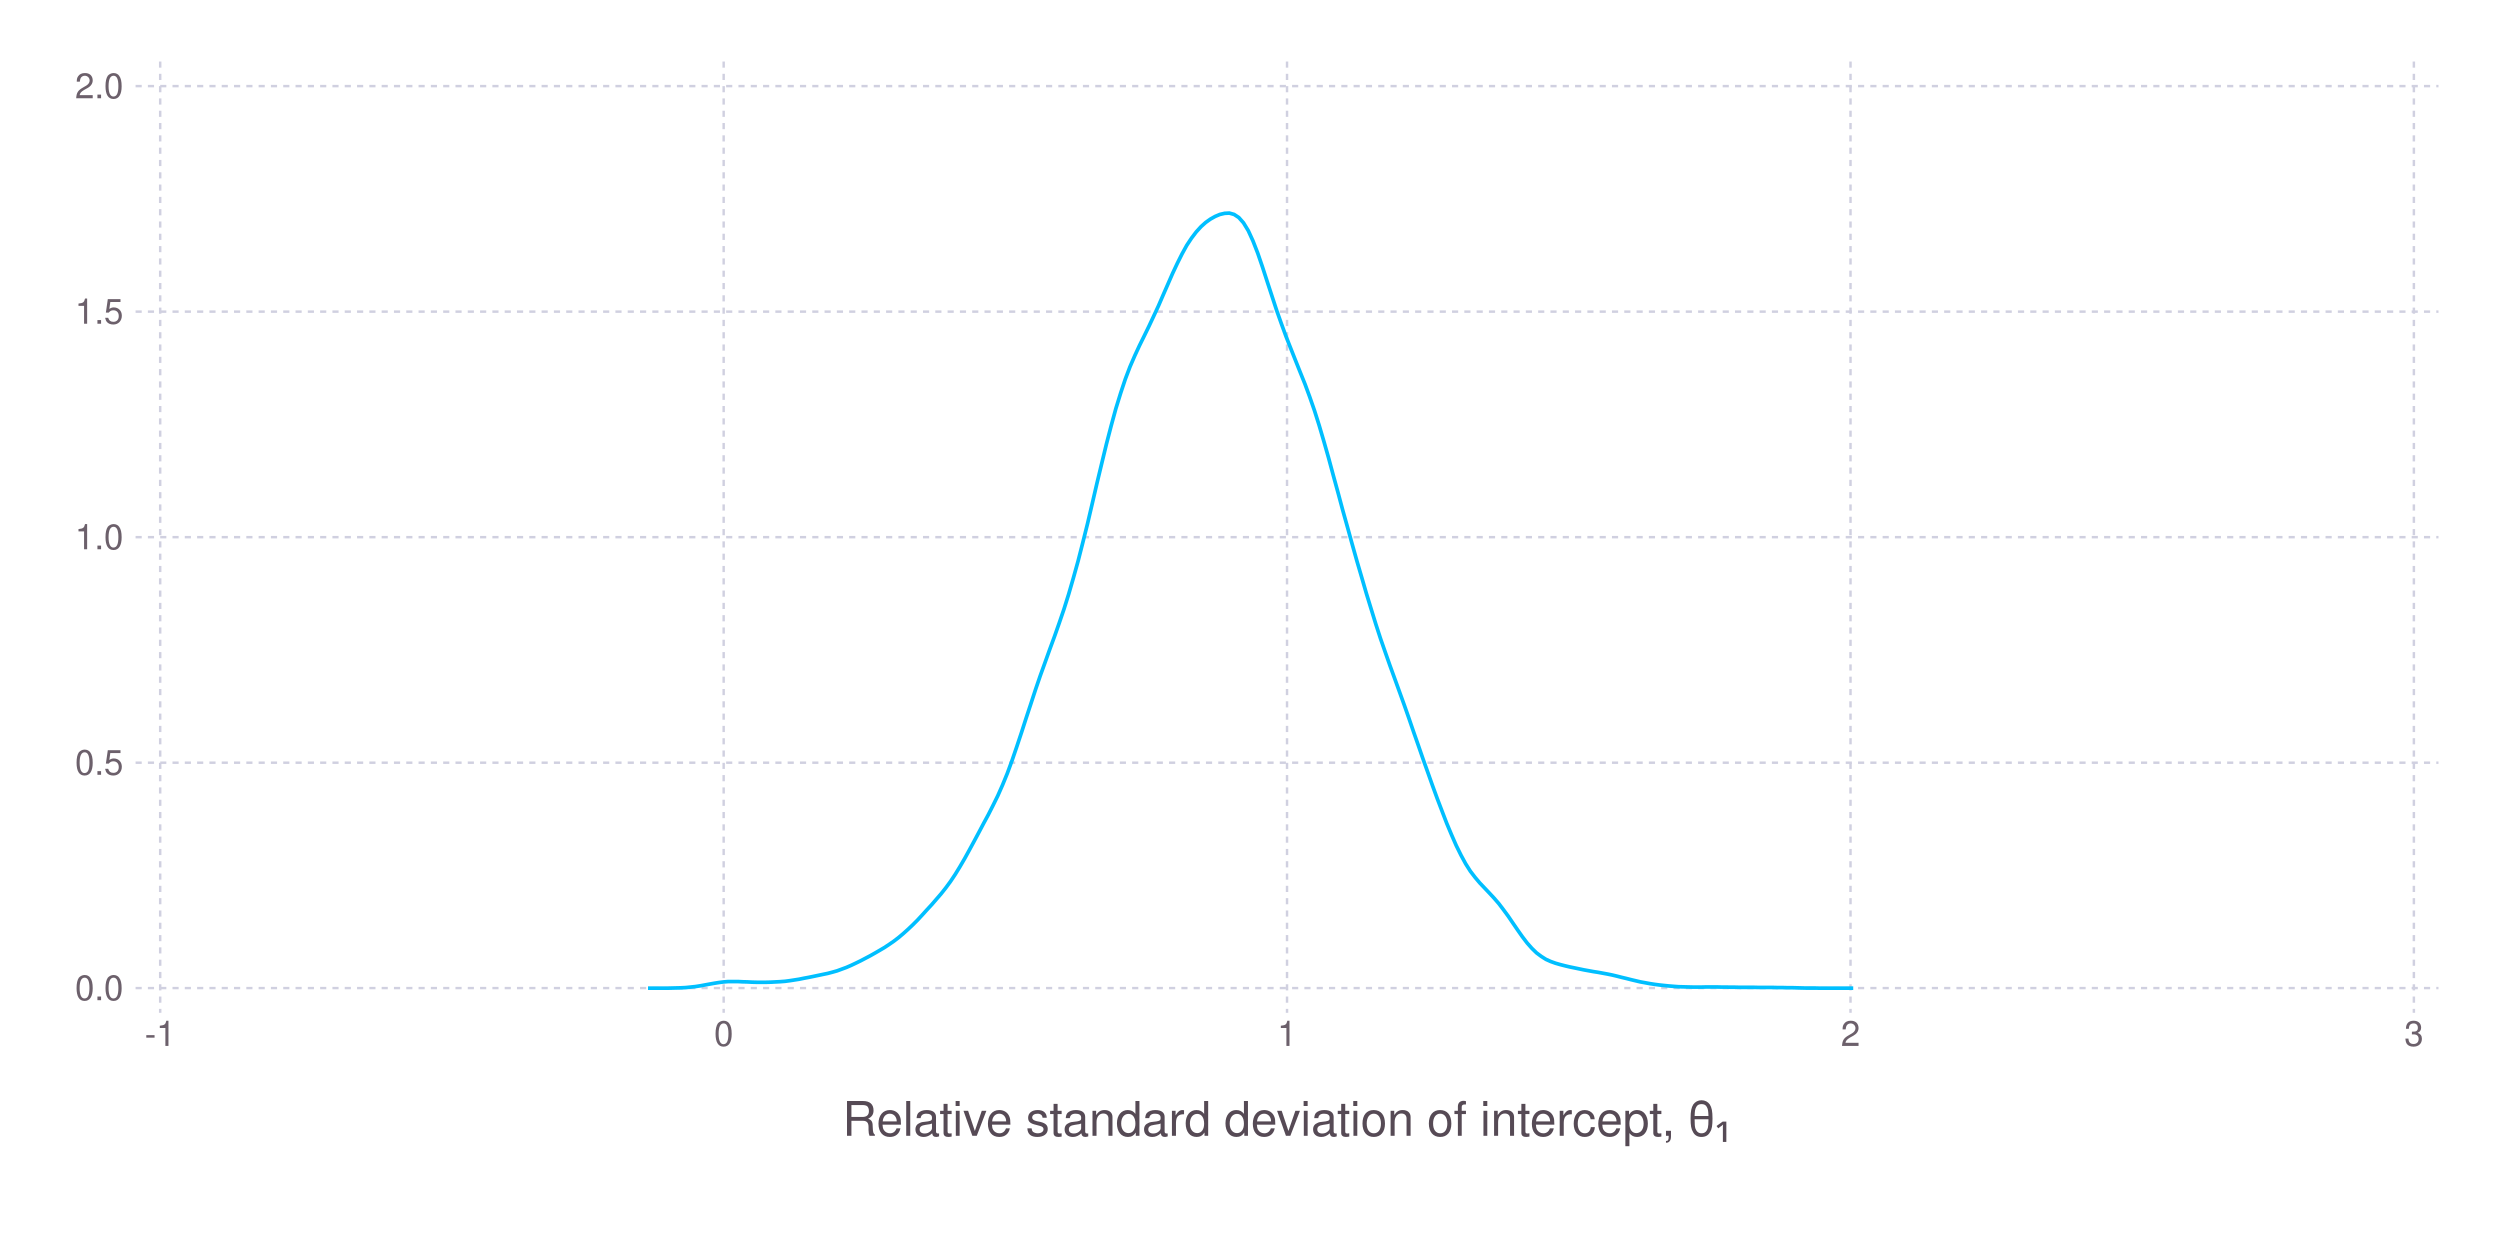
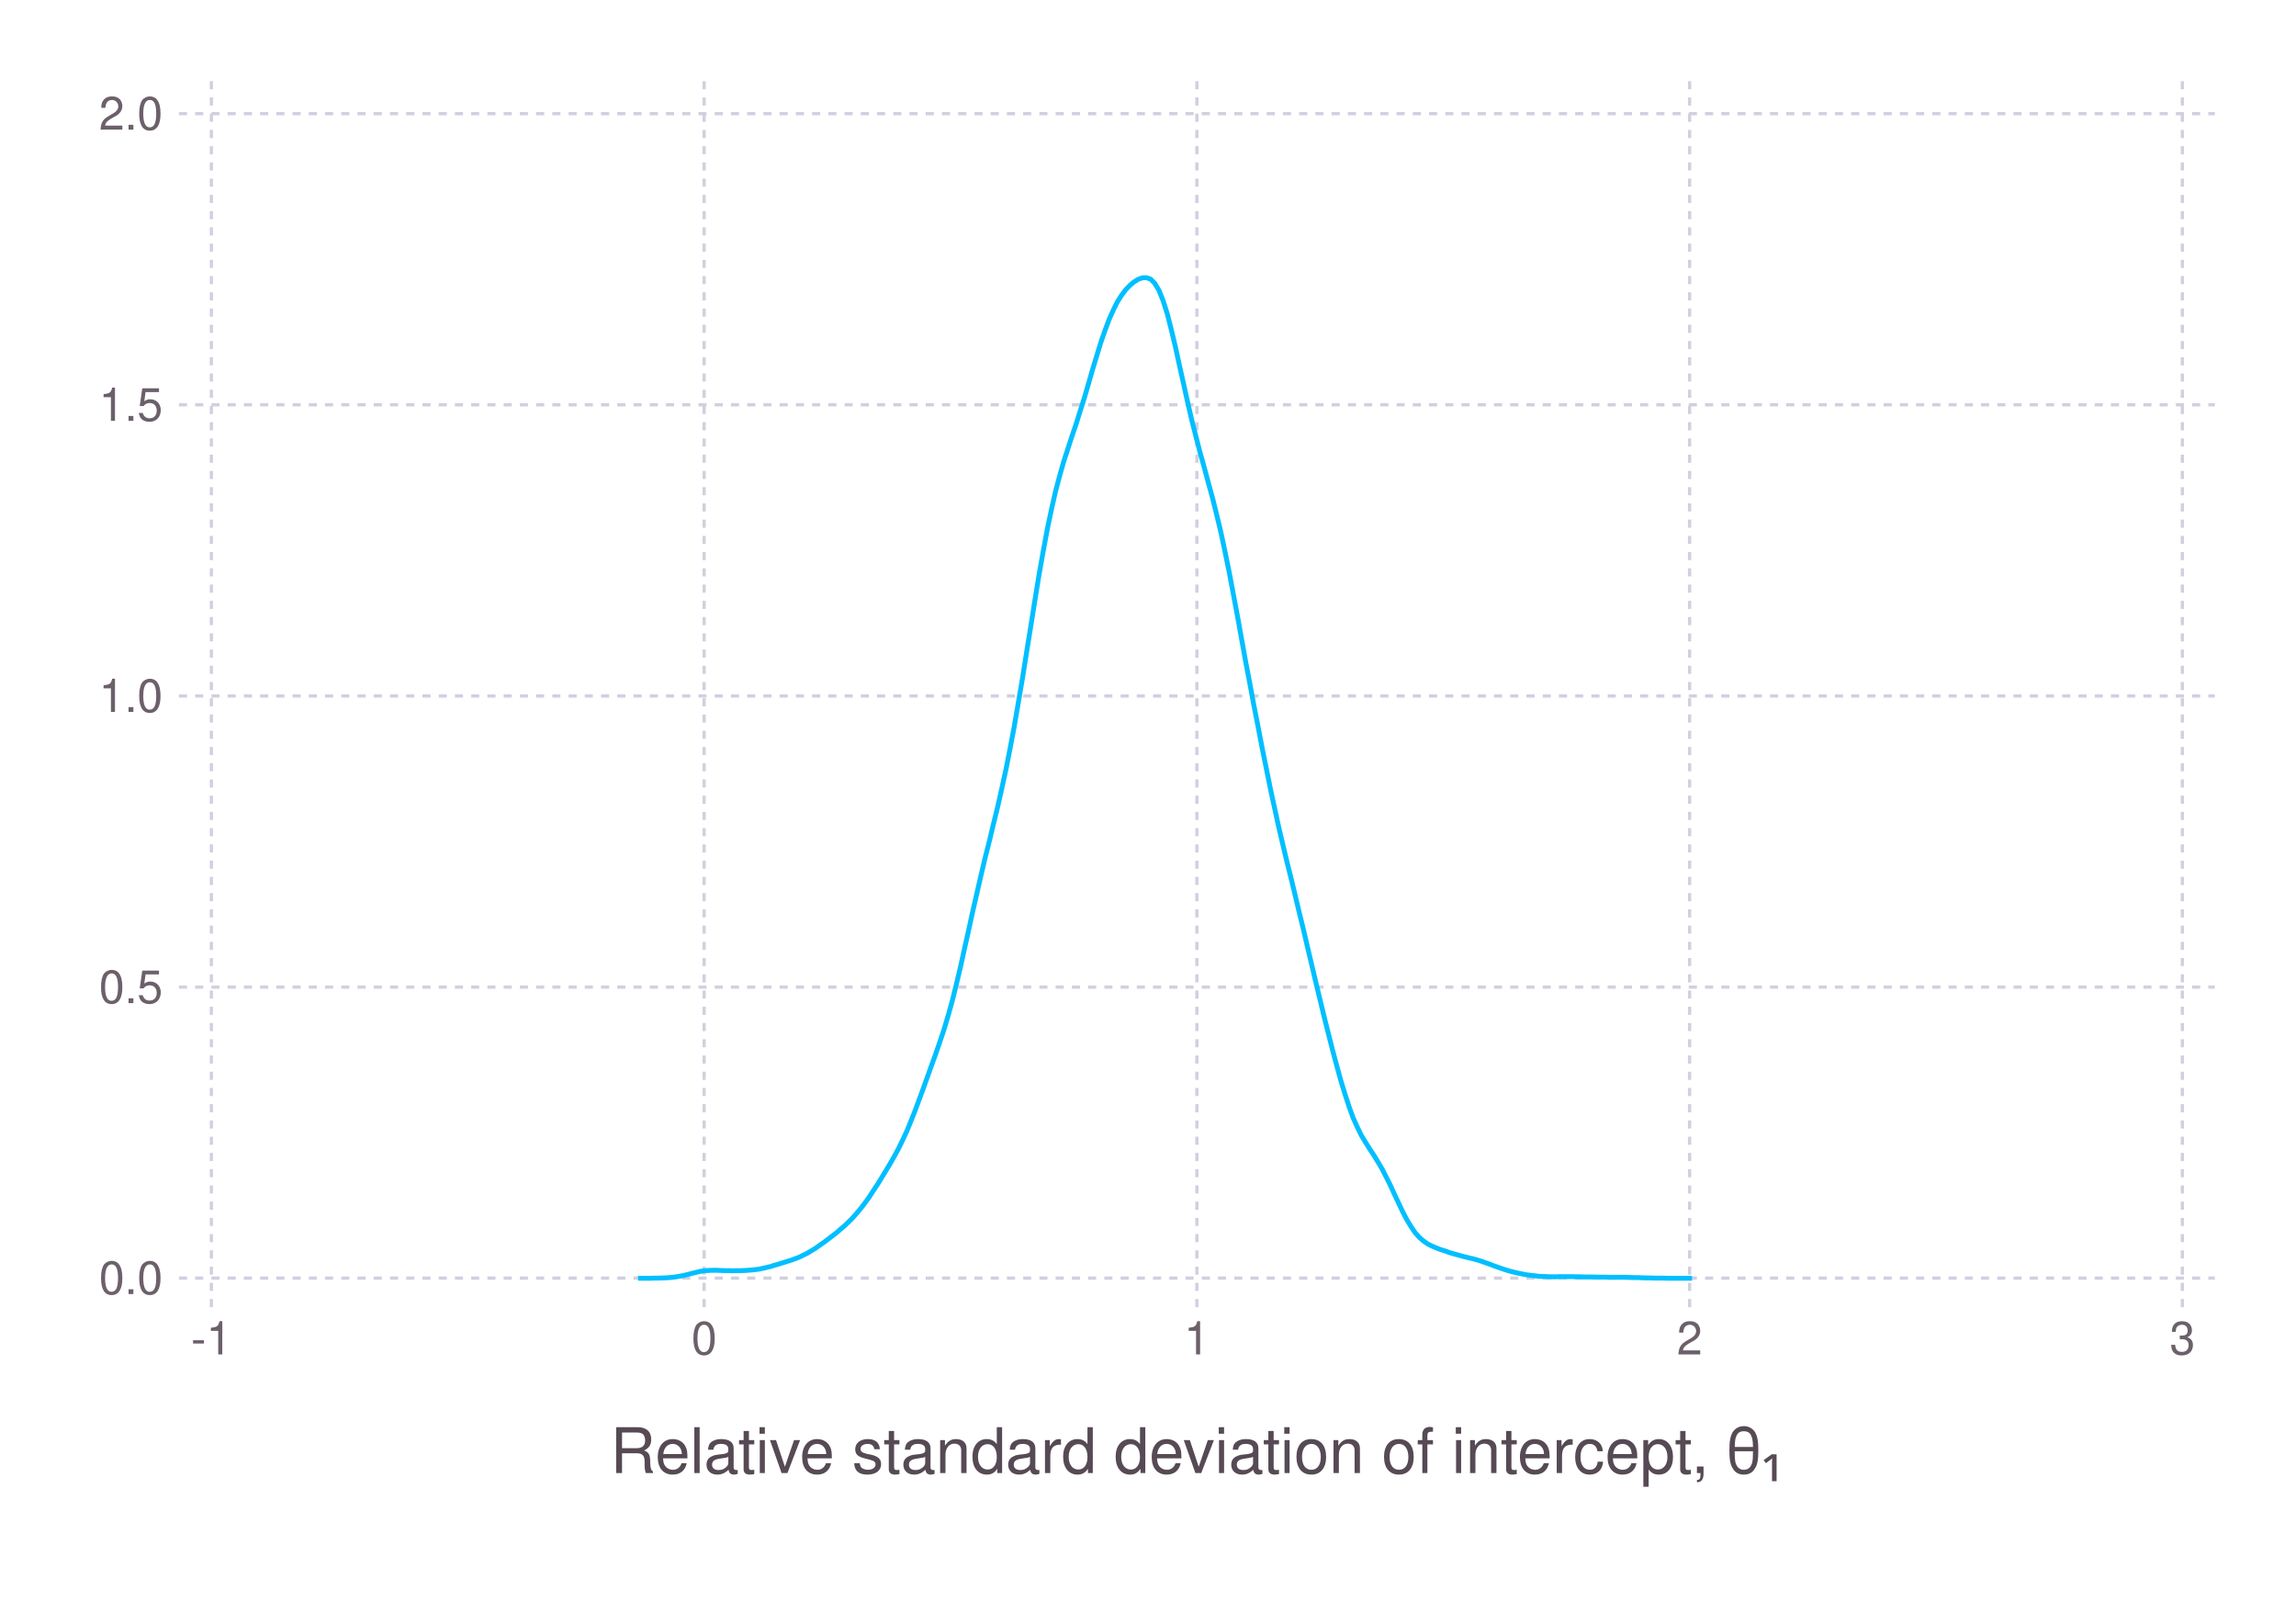
- <svg xmlns="http://www.w3.org/2000/svg" version="1.2" width="203.2mm" height="101.6mm" viewBox="0 0 203.2 101.6" stroke="none" fill="#000000" stroke-width="0.3" font-size="3.88">
-   <g class="plotroot xscalable yscalable" id="img-7f6532e7-1">
-     <g font-size="3.88" font-family="'PT Sans','Helvetica Neue','Helvetica',sans-serif" fill="#564A55" stroke="#000000" stroke-opacity="0.000" id="img-7f6532e7-2">
-       <g transform="translate(104.61,89.99)">
+ <svg xmlns="http://www.w3.org/2000/svg" version="1.2" width="141.42mm" height="100mm" viewBox="0 0 141.42 100" stroke="none" fill="#000000" stroke-width="0.3" font-size="3.88">
+   <g class="plotroot xscalable yscalable" id="img-d4ef1da7-1">
+     <g font-size="3.88" font-family="'PT Sans','Helvetica Neue','Helvetica',sans-serif" fill="#564A55" stroke="#000000" stroke-opacity="0.000" id="img-d4ef1da7-2">
+       <g transform="translate(73.72,88.39)">
        <g class="primitive">
          <text text-anchor="middle" dy="0.6em">Relative standard deviation of intercept, θ₁</text>
        </g>
      </g>
    </g>
-     <g class="guide xlabels" font-size="2.82" font-family="'PT Sans Caption','Helvetica Neue','Helvetica',sans-serif" fill="#6C606B" id="img-7f6532e7-3">
-       <g transform="translate(13.02,83.32)">
+     <g class="guide xlabels" font-size="2.82" font-family="'PT Sans Caption','Helvetica Neue','Helvetica',sans-serif" fill="#6C606B" id="img-d4ef1da7-3">
+       <g transform="translate(13.02,81.72)">
        <g class="primitive">
          <text text-anchor="middle" dy="0.6em">-1</text>
        </g>
      </g>
-       <g transform="translate(58.82,83.32)">
+       <g transform="translate(43.37,81.72)">
        <g class="primitive">
          <text text-anchor="middle" dy="0.6em">0</text>
        </g>
      </g>
-       <g transform="translate(104.61,83.32)">
+       <g transform="translate(73.72,81.72)">
        <g class="primitive">
          <text text-anchor="middle" dy="0.6em">1</text>
        </g>
      </g>
-       <g transform="translate(150.41,83.32)">
+       <g transform="translate(104.07,81.72)">
        <g class="primitive">
          <text text-anchor="middle" dy="0.6em">2</text>
        </g>
      </g>
-       <g transform="translate(196.2,83.32)">
+       <g transform="translate(134.42,81.72)">
        <g class="primitive">
          <text text-anchor="middle" dy="0.6em">3</text>
        </g>
      </g>
    </g>
-     <g clip-path="url(#img-7f6532e7-4)">
-       <g id="img-7f6532e7-5">
-         <g pointer-events="visible" opacity="1" fill="#000000" fill-opacity="0.000" stroke="#000000" stroke-opacity="0.000" class="guide background" id="img-7f6532e7-6">
-           <g transform="translate(104.61,43.66)">
-             <path d="M-93.59,-38.66 L 93.59 -38.66 93.59 38.66 -93.59 38.66 z" class="primitive" />
+     <g clip-path="url(#img-d4ef1da7-4)">
+       <g id="img-d4ef1da7-5">
+         <g pointer-events="visible" opacity="1" fill="#000000" fill-opacity="0.000" stroke="#000000" stroke-opacity="0.000" class="guide background" id="img-d4ef1da7-6">
+           <g transform="translate(73.72,42.86)">
+             <path d="M-62.7,-37.86 L 62.7 -37.86 62.7 37.86 -62.7 37.86 z" class="primitive" />
          </g>
        </g>
-         <g class="guide ygridlines xfixed" stroke-dasharray="0.5,0.5" stroke-width="0.2" stroke="#D0D0E0" id="img-7f6532e7-7">
-           <g transform="translate(104.61,80.31)">
-             <path fill="none" d="M-93.59,0 L 93.59 0" class="primitive" />
+         <g class="guide ygridlines xfixed" stroke-dasharray="0.5,0.5" stroke-width="0.2" stroke="#D0D0E0" id="img-d4ef1da7-7">
+           <g transform="translate(73.72,78.71)">
+             <path fill="none" d="M-62.7,0 L 62.7 0" class="primitive" />
          </g>
-           <g transform="translate(104.61,61.99)">
-             <path fill="none" d="M-93.59,0 L 93.59 0" class="primitive" />
+           <g transform="translate(73.72,60.79)">
+             <path fill="none" d="M-62.7,0 L 62.7 0" class="primitive" />
          </g>
-           <g transform="translate(104.61,43.66)">
-             <path fill="none" d="M-93.59,0 L 93.59 0" class="primitive" />
+           <g transform="translate(73.72,42.86)">
+             <path fill="none" d="M-62.7,0 L 62.7 0" class="primitive" />
          </g>
-           <g transform="translate(104.61,25.33)">
-             <path fill="none" d="M-93.59,0 L 93.59 0" class="primitive" />
+           <g transform="translate(73.72,24.93)">
+             <path fill="none" d="M-62.7,0 L 62.7 0" class="primitive" />
          </g>
-           <g transform="translate(104.61,7)">
-             <path fill="none" d="M-93.59,0 L 93.59 0" class="primitive" />
+           <g transform="translate(73.72,7)">
+             <path fill="none" d="M-62.7,0 L 62.7 0" class="primitive" />
          </g>
        </g>
-         <g class="guide xgridlines yfixed" stroke-dasharray="0.5,0.5" stroke-width="0.2" stroke="#D0D0E0" id="img-7f6532e7-8">
-           <g transform="translate(13.02,43.66)">
-             <path fill="none" d="M0,-38.66 L 0 38.66" class="primitive" />
+         <g class="guide xgridlines yfixed" stroke-dasharray="0.5,0.5" stroke-width="0.2" stroke="#D0D0E0" id="img-d4ef1da7-8">
+           <g transform="translate(13.02,42.86)">
+             <path fill="none" d="M0,-37.86 L 0 37.86" class="primitive" />
          </g>
-           <g transform="translate(58.82,43.66)">
-             <path fill="none" d="M0,-38.66 L 0 38.66" class="primitive" />
+           <g transform="translate(43.37,42.86)">
+             <path fill="none" d="M0,-37.86 L 0 37.86" class="primitive" />
          </g>
-           <g transform="translate(104.61,43.66)">
-             <path fill="none" d="M0,-38.66 L 0 38.66" class="primitive" />
+           <g transform="translate(73.72,42.86)">
+             <path fill="none" d="M0,-37.86 L 0 37.86" class="primitive" />
          </g>
-           <g transform="translate(150.41,43.66)">
-             <path fill="none" d="M0,-38.66 L 0 38.66" class="primitive" />
+           <g transform="translate(104.07,42.86)">
+             <path fill="none" d="M0,-37.86 L 0 37.86" class="primitive" />
          </g>
-           <g transform="translate(196.2,43.66)">
-             <path fill="none" d="M0,-38.66 L 0 38.66" class="primitive" />
+           <g transform="translate(134.42,42.86)">
+             <path fill="none" d="M0,-37.86 L 0 37.86" class="primitive" />
          </g>
        </g>
-         <g class="plotpanel" id="img-7f6532e7-9">
-           <g stroke-width="0.3" fill="#000000" fill-opacity="0.000" class="geometry" id="img-7f6532e7-10">
-             <g stroke-dasharray="none" stroke="#00BFFF" id="img-7f6532e7-11">
-               <g transform="translate(101.65,63.25)">
-                 <path fill="none" d="M-48.98,17.07 L -48.6 17.07 -48.21 17.07 -47.83 17.07 -47.44 17.07 -47.06 17.06 -46.68 17.05 -46.29 17.04 -45.91 17.02 -45.52 16.98 -45.14 16.94 -44.75 16.88 -44.37 16.81 -43.99 16.74 -43.6 16.67 -43.22 16.61 -42.83 16.56 -42.45 16.53 -42.07 16.53 -41.68 16.53 -41.3 16.55 -40.91 16.56 -40.53 16.58 -40.14 16.59 -39.76 16.59 -39.38 16.59 -38.99 16.58 -38.61 16.56 -38.22 16.54 -37.84 16.51 -37.46 16.46 -37.07 16.4 -36.69 16.34 -36.3 16.26 -35.92 16.19 -35.53 16.11 -35.15 16.03 -34.77 15.95 -34.38 15.87 -34 15.77 -33.61 15.66 -33.23 15.52 -32.85 15.38 -32.46 15.21 -32.08 15.03 -31.69 14.84 -31.31 14.64 -30.93 14.44 -30.54 14.22 -30.16 14 -29.77 13.77 -29.39 13.52 -29 13.25 -28.62 12.96 -28.24 12.64 -27.85 12.29 -27.47 11.93 -27.08 11.54 -26.7 11.13 -26.32 10.71 -25.93 10.29 -25.55 9.85 -25.16 9.4 -24.78 8.92 -24.39 8.39 -24.01 7.82 -23.63 7.2 -23.24 6.53 -22.86 5.84 -22.47 5.12 -22.09 4.41 -21.71 3.69 -21.32 2.97 -20.94 2.22 -20.55 1.43 -20.17 0.57 -19.78 -0.38 -19.4 -1.41 -19.02 -2.52 -18.63 -3.69 -18.25 -4.87 -17.86 -6.05 -17.48 -7.21 -17.1 -8.32 -16.71 -9.4 -16.33 -10.46 -15.94 -11.52 -15.56 -12.6 -15.17 -13.74 -14.79 -14.95 -14.41 -16.26 -14.02 -17.66 -13.64 -19.15 -13.25 -20.71 -12.87 -22.33 -12.49 -23.97 -12.1 -25.59 -11.72 -27.16 -11.33 -28.66 -10.95 -30.05 -10.56 -31.31 -10.18 -32.45 -9.8 -33.45 -9.41 -34.35 -9.03 -35.17 -8.64 -35.96 -8.26 -36.74 -7.88 -37.55 -7.49 -38.39 -7.11 -39.27 -6.72 -40.16 -6.34 -41.03 -5.95 -41.86 -5.57 -42.62 -5.19 -43.31 -4.8 -43.9 -4.42 -44.4 -4.03 -44.83 -3.65 -45.17 -3.27 -45.44 -2.88 -45.66 -2.5 -45.82 -2.11 -45.91 -1.73 -45.93 -1.34 -45.82 -0.96 -45.57 -0.58 -45.14 -0.19 -44.5 0.19 -43.67 0.58 -42.67 0.96 -41.56 1.34 -40.39 1.73 -39.2 2.11 -38.04 2.5 -36.94 2.88 -35.9 3.27 -34.91 3.65 -33.95 4.03 -33 4.42 -32.03 4.8 -31 5.19 -29.88 5.57 -28.68 5.95 -27.39 6.34 -26.02 6.72 -24.61 7.11 -23.19 7.49 -21.77 7.88 -20.38 8.26 -19 8.64 -17.65 9.03 -16.32 9.41 -15.01 9.8 -13.74 10.18 -12.51 10.56 -11.34 10.95 -10.22 11.33 -9.14 11.72 -8.07 12.1 -7.02 12.49 -5.94 12.87 -4.86 13.25 -3.75 13.64 -2.64 14.02 -1.54 14.41 -0.45 14.79 0.62 15.17 1.66 15.56 2.68 15.94 3.67 16.33 4.6 16.71 5.47 17.1 6.26 17.48 6.96 17.86 7.56 18.25 8.07 18.63 8.52 19.02 8.93 19.4 9.33 19.78 9.74 20.17 10.19 20.55 10.69 20.94 11.22 21.32 11.78 21.71 12.35 22.09 12.89 22.47 13.39 22.86 13.83 23.24 14.2 23.63 14.49 24.01 14.73 24.39 14.9 24.78 15.04 25.16 15.15 25.55 15.25 25.93 15.34 26.32 15.42 26.7 15.5 27.08 15.58 27.47 15.65 27.85 15.72 28.24 15.78 28.62 15.85 29 15.92 29.39 16 29.77 16.09 30.16 16.19 30.54 16.28 30.93 16.38 31.31 16.47 31.69 16.56 32.08 16.63 32.46 16.7 32.85 16.76 33.23 16.81 33.61 16.85 34 16.89 34.38 16.92 34.77 16.95 35.15 16.96 35.53 16.97 35.92 16.98 36.3 16.98 36.69 16.98 37.07 16.97 37.46 16.97 37.84 16.97 38.22 16.98 38.61 16.98 38.99 16.99 39.38 16.99 39.76 17 40.14 17 40.53 17 40.91 17 41.3 17.01 41.68 17.01 42.07 17.01 42.45 17.01 42.83 17.02 43.22 17.02 43.6 17.03 43.99 17.03 44.37 17.04 44.75 17.05 45.14 17.06 45.52 17.06 45.91 17.06 46.29 17.07 46.68 17.07 47.06 17.07 47.44 17.07 47.83 17.07 48.21 17.07 48.6 17.07 48.98 17.07" class="primitive" />
+         <g class="plotpanel" id="img-d4ef1da7-9">
+           <g stroke-width="0.3" fill="#000000" fill-opacity="0.000" class="geometry" id="img-d4ef1da7-10">
+             <g class="color_LCHab{Float32}(70.0f0,60.0f0,240.0f0)" stroke-dasharray="none" stroke="#00BFFF" id="img-d4ef1da7-11">
+               <g transform="translate(71.76,62.02)">
+                 <path fill="none" d="M-32.46,16.7 L -32.21 16.7 -31.95 16.7 -31.7 16.7 -31.44 16.69 -31.19 16.69 -30.93 16.68 -30.68 16.67 -30.43 16.65 -30.17 16.62 -29.92 16.58 -29.66 16.53 -29.41 16.47 -29.15 16.4 -28.9 16.34 -28.64 16.28 -28.39 16.24 -28.13 16.22 -27.88 16.21 -27.62 16.21 -27.37 16.22 -27.12 16.23 -26.86 16.23 -26.61 16.24 -26.35 16.23 -26.1 16.23 -25.84 16.22 -25.59 16.2 -25.33 16.18 -25.08 16.15 -24.82 16.1 -24.57 16.04 -24.31 15.98 -24.06 15.9 -23.81 15.83 -23.55 15.75 -23.3 15.67 -23.04 15.59 -22.79 15.5 -22.53 15.4 -22.28 15.28 -22.02 15.15 -21.77 15 -21.51 14.84 -21.26 14.66 -21 14.48 -20.75 14.29 -20.5 14.1 -20.24 13.9 -19.99 13.68 -19.73 13.46 -19.48 13.22 -19.22 12.96 -18.97 12.67 -18.71 12.36 -18.46 12.03 -18.2 11.67 -17.95 11.28 -17.69 10.89 -17.44 10.48 -17.19 10.07 -16.93 9.64 -16.68 9.2 -16.42 8.72 -16.17 8.21 -15.91 7.65 -15.66 7.04 -15.4 6.39 -15.15 5.71 -14.89 5.01 -14.64 4.31 -14.39 3.61 -14.13 2.9 -13.88 2.17 -13.62 1.4 -13.37 0.56 -13.11 -0.37 -12.86 -1.38 -12.6 -2.47 -12.35 -3.61 -12.09 -4.77 -11.84 -5.92 -11.58 -7.05 -11.33 -8.14 -11.08 -9.2 -10.82 -10.23 -10.57 -11.27 -10.31 -12.33 -10.06 -13.44 -9.8 -14.63 -9.55 -15.9 -9.29 -17.27 -9.04 -18.73 -8.78 -20.26 -8.53 -21.84 -8.27 -23.45 -8.02 -25.03 -7.77 -26.57 -7.51 -28.04 -7.26 -29.39 -7 -30.63 -6.75 -31.74 -6.49 -32.72 -6.24 -33.6 -5.98 -34.4 -5.73 -35.17 -5.47 -35.93 -5.22 -36.73 -4.96 -37.55 -4.71 -38.41 -4.46 -39.28 -4.2 -40.13 -3.95 -40.95 -3.69 -41.69 -3.44 -42.36 -3.18 -42.94 -2.93 -43.44 -2.67 -43.85 -2.42 -44.18 -2.16 -44.45 -1.91 -44.66 -1.65 -44.82 -1.4 -44.91 -1.15 -44.92 -0.89 -44.83 -0.64 -44.58 -0.38 -44.15 -0.13 -43.53 0.13 -42.72 0.38 -41.74 0.64 -40.65 0.89 -39.5 1.15 -38.34 1.4 -37.21 1.65 -36.13 1.91 -35.11 2.16 -34.14 2.42 -33.21 2.67 -32.28 2.93 -31.33 3.18 -30.32 3.44 -29.24 3.69 -28.06 3.95 -26.79 4.2 -25.46 4.46 -24.08 4.71 -22.69 4.96 -21.3 5.22 -19.94 5.47 -18.59 5.73 -17.27 5.98 -15.96 6.24 -14.68 6.49 -13.44 6.75 -12.24 7 -11.09 7.26 -9.99 7.51 -8.94 7.77 -7.9 8.02 -6.86 8.27 -5.81 8.53 -4.75 8.78 -3.67 9.04 -2.58 9.29 -1.51 9.55 -0.44 9.8 0.6 10.06 1.63 10.31 2.62 10.57 3.59 10.82 4.5 11.08 5.35 11.33 6.12 11.58 6.81 11.84 7.39 12.09 7.9 12.35 8.33 12.6 8.73 12.86 9.12 13.11 9.53 13.37 9.97 13.62 10.46 13.88 10.98 14.13 11.53 14.39 12.08 14.64 12.61 14.89 13.09 15.15 13.52 15.4 13.89 15.66 14.18 15.91 14.4 16.17 14.58 16.42 14.71 16.68 14.82 16.93 14.92 17.19 15 17.44 15.09 17.69 15.17 17.95 15.24 18.2 15.31 18.46 15.38 18.71 15.44 18.97 15.5 19.22 15.57 19.48 15.65 19.73 15.74 19.99 15.83 20.24 15.93 20.5 16.02 20.75 16.11 21 16.19 21.26 16.27 21.51 16.33 21.77 16.39 22.02 16.44 22.28 16.49 22.53 16.52 22.79 16.55 23.04 16.58 23.3 16.59 23.55 16.6 23.81 16.61 24.06 16.61 24.31 16.6 24.57 16.6 24.82 16.6 25.08 16.6 25.33 16.61 25.59 16.61 25.84 16.62 26.1 16.62 26.35 16.62 26.61 16.63 26.86 16.63 27.12 16.63 27.37 16.64 27.62 16.64 27.88 16.64 28.13 16.64 28.39 16.64 28.64 16.65 28.9 16.66 29.15 16.66 29.41 16.67 29.66 16.68 29.92 16.68 30.17 16.69 30.43 16.69 30.68 16.69 30.93 16.7 31.19 16.7 31.44 16.7 31.7 16.7 31.95 16.7 32.21 16.7 32.46 16.7" class="primitive" />
              </g>
            </g>
          </g>
        </g>
      </g>
    </g>
-     <g class="guide ylabels" font-size="2.82" font-family="'PT Sans Caption','Helvetica Neue','Helvetica',sans-serif" fill="#6C606B" id="img-7f6532e7-12">
-       <g transform="translate(10.02,80.31)">
+     <g class="guide ylabels" font-size="2.82" font-family="'PT Sans Caption','Helvetica Neue','Helvetica',sans-serif" fill="#6C606B" id="img-d4ef1da7-12">
+       <g transform="translate(10.02,78.71)">
        <g class="primitive">
          <text text-anchor="end" dy="0.35em">0.0</text>
        </g>
      </g>
-       <g transform="translate(10.02,61.99)">
+       <g transform="translate(10.02,60.79)">
        <g class="primitive">
          <text text-anchor="end" dy="0.35em">0.5</text>
        </g>
      </g>
-       <g transform="translate(10.02,43.66)">
+       <g transform="translate(10.02,42.86)">
        <g class="primitive">
          <text text-anchor="end" dy="0.35em">1.0</text>
        </g>
      </g>
-       <g transform="translate(10.02,25.33)">
+       <g transform="translate(10.02,24.93)">
        <g class="primitive">
          <text text-anchor="end" dy="0.35em">1.5</text>
        </g>
      </g>
      <g transform="translate(10.02,7)">
        <g class="primitive">
          <text text-anchor="end" dy="0.35em">2.0</text>
        </g>
      </g>
    </g>
  </g>
  <defs>
-     <clipPath id="img-7f6532e7-4">
-       <path d="M11.02,5 L 198.2 5 198.2 82.32 11.02 82.32" />
+     <clipPath id="img-d4ef1da7-4">
+       <path d="M11.02,5 L 136.42 5 136.42 80.72 11.02 80.72" />
    </clipPath>
  </defs>
</svg>
